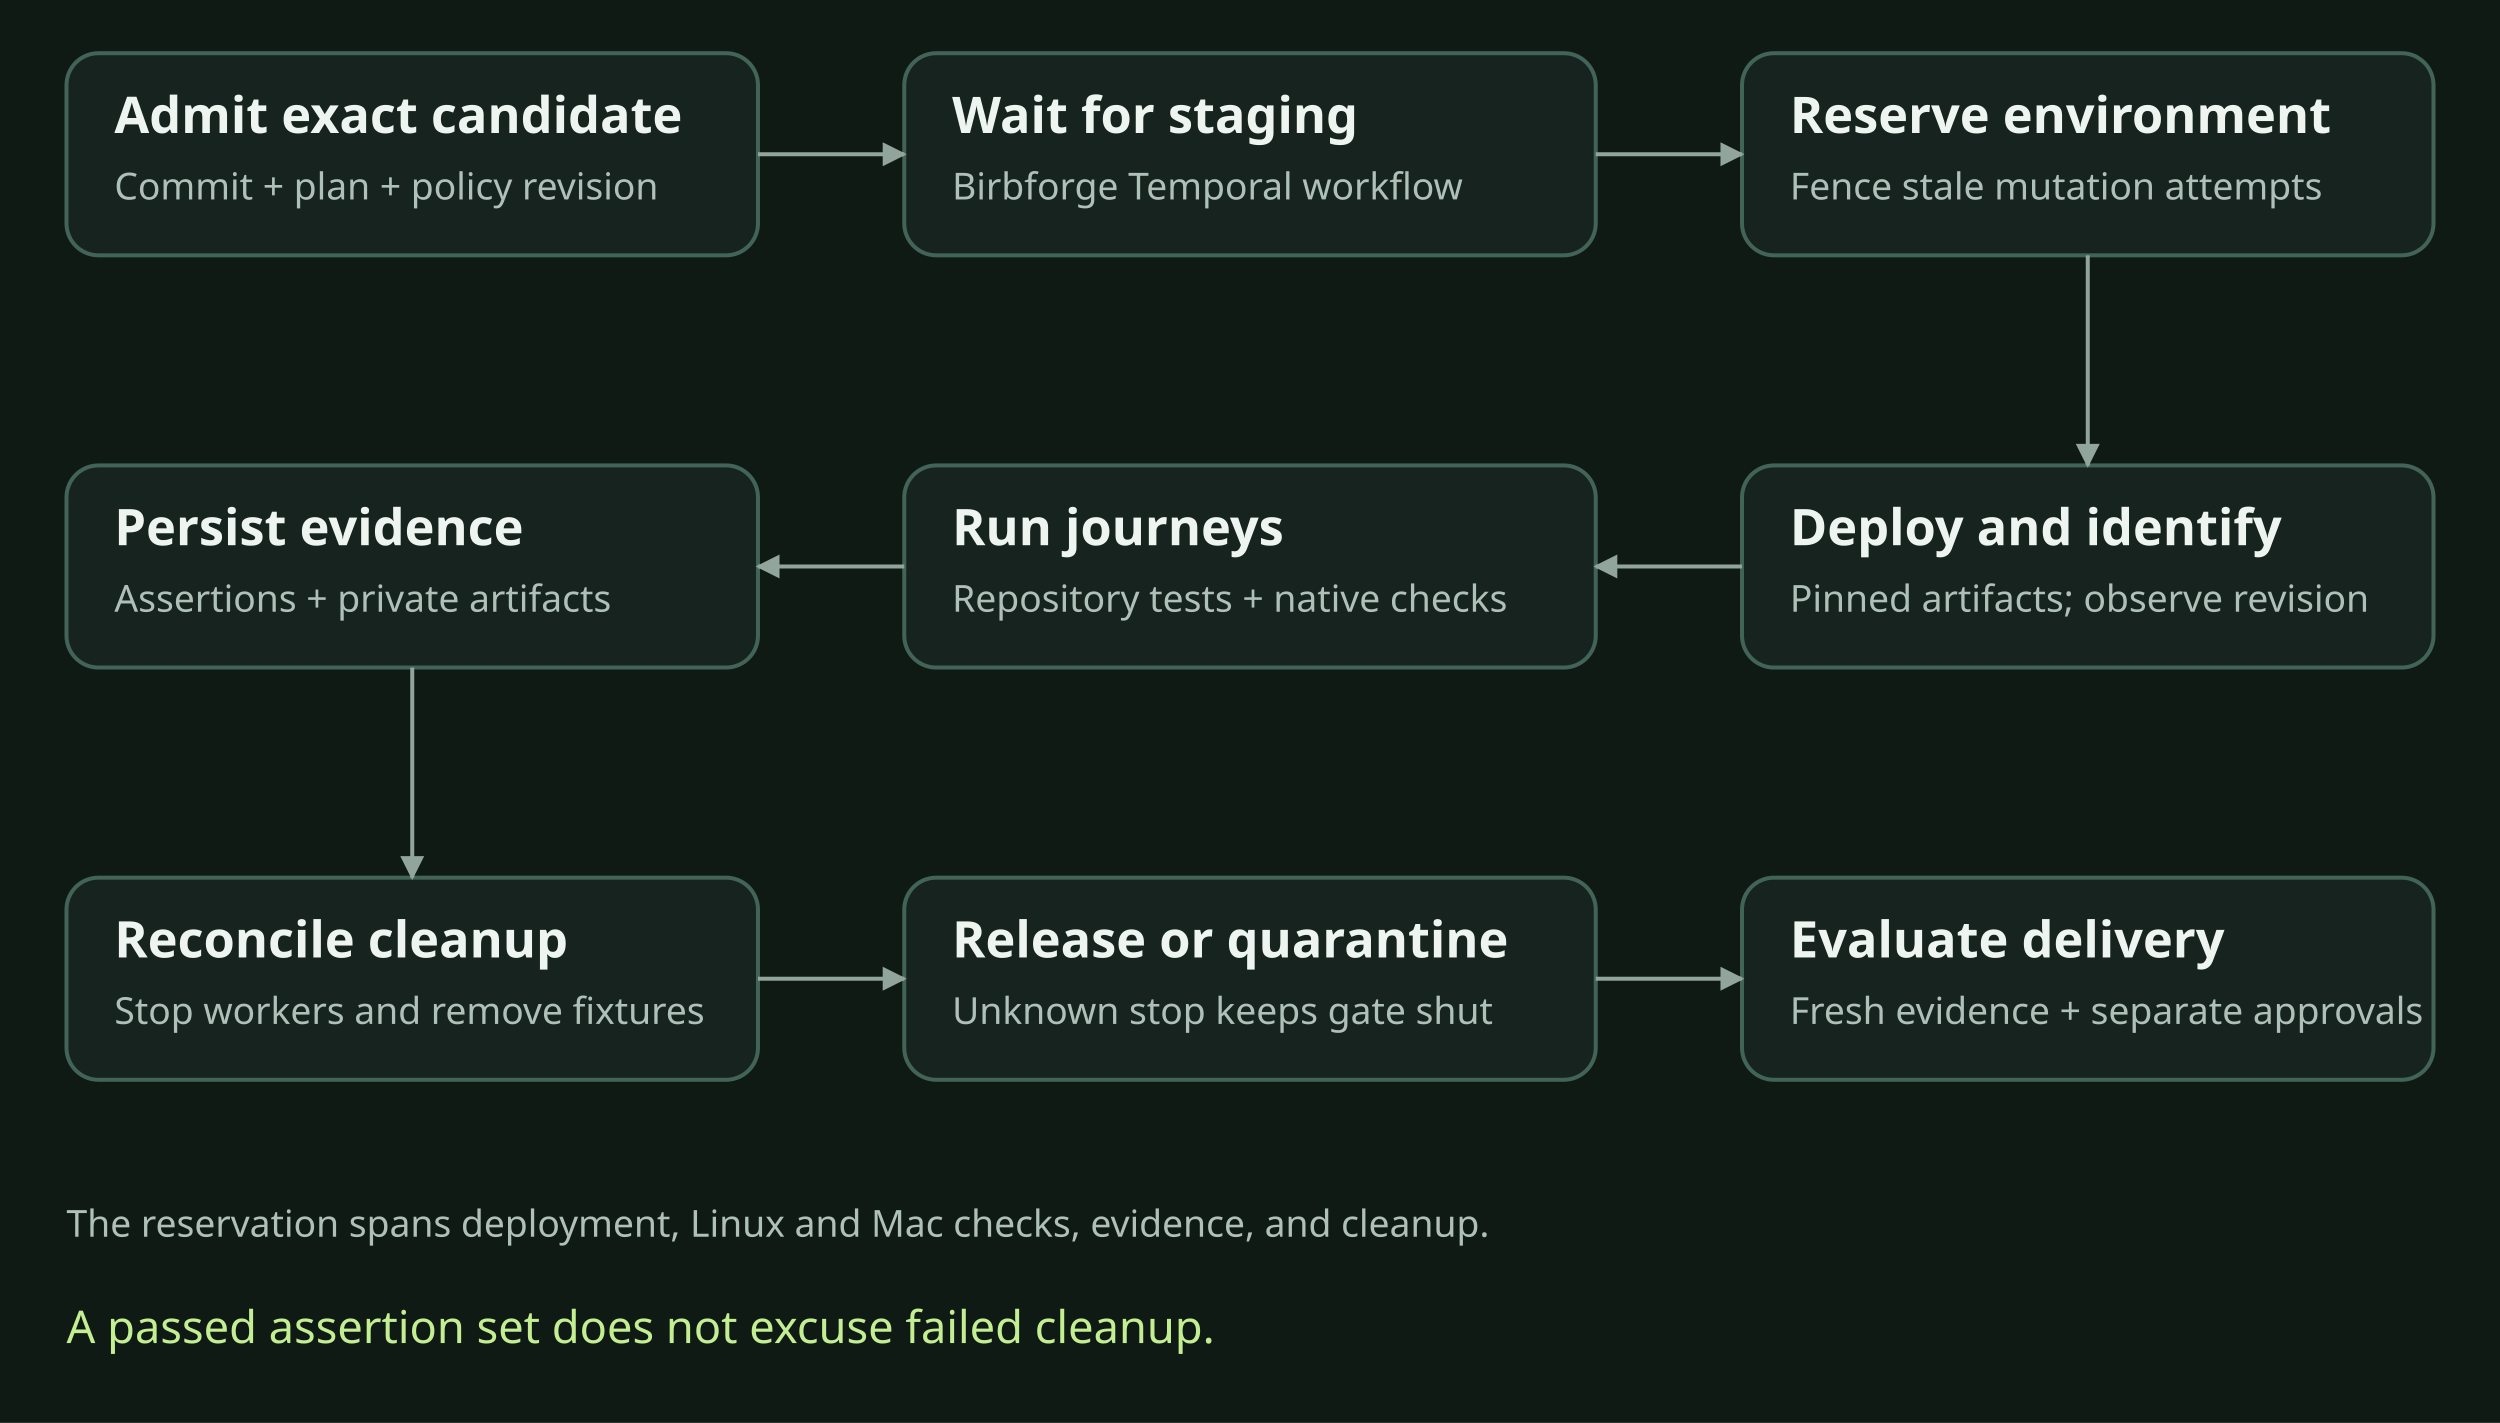
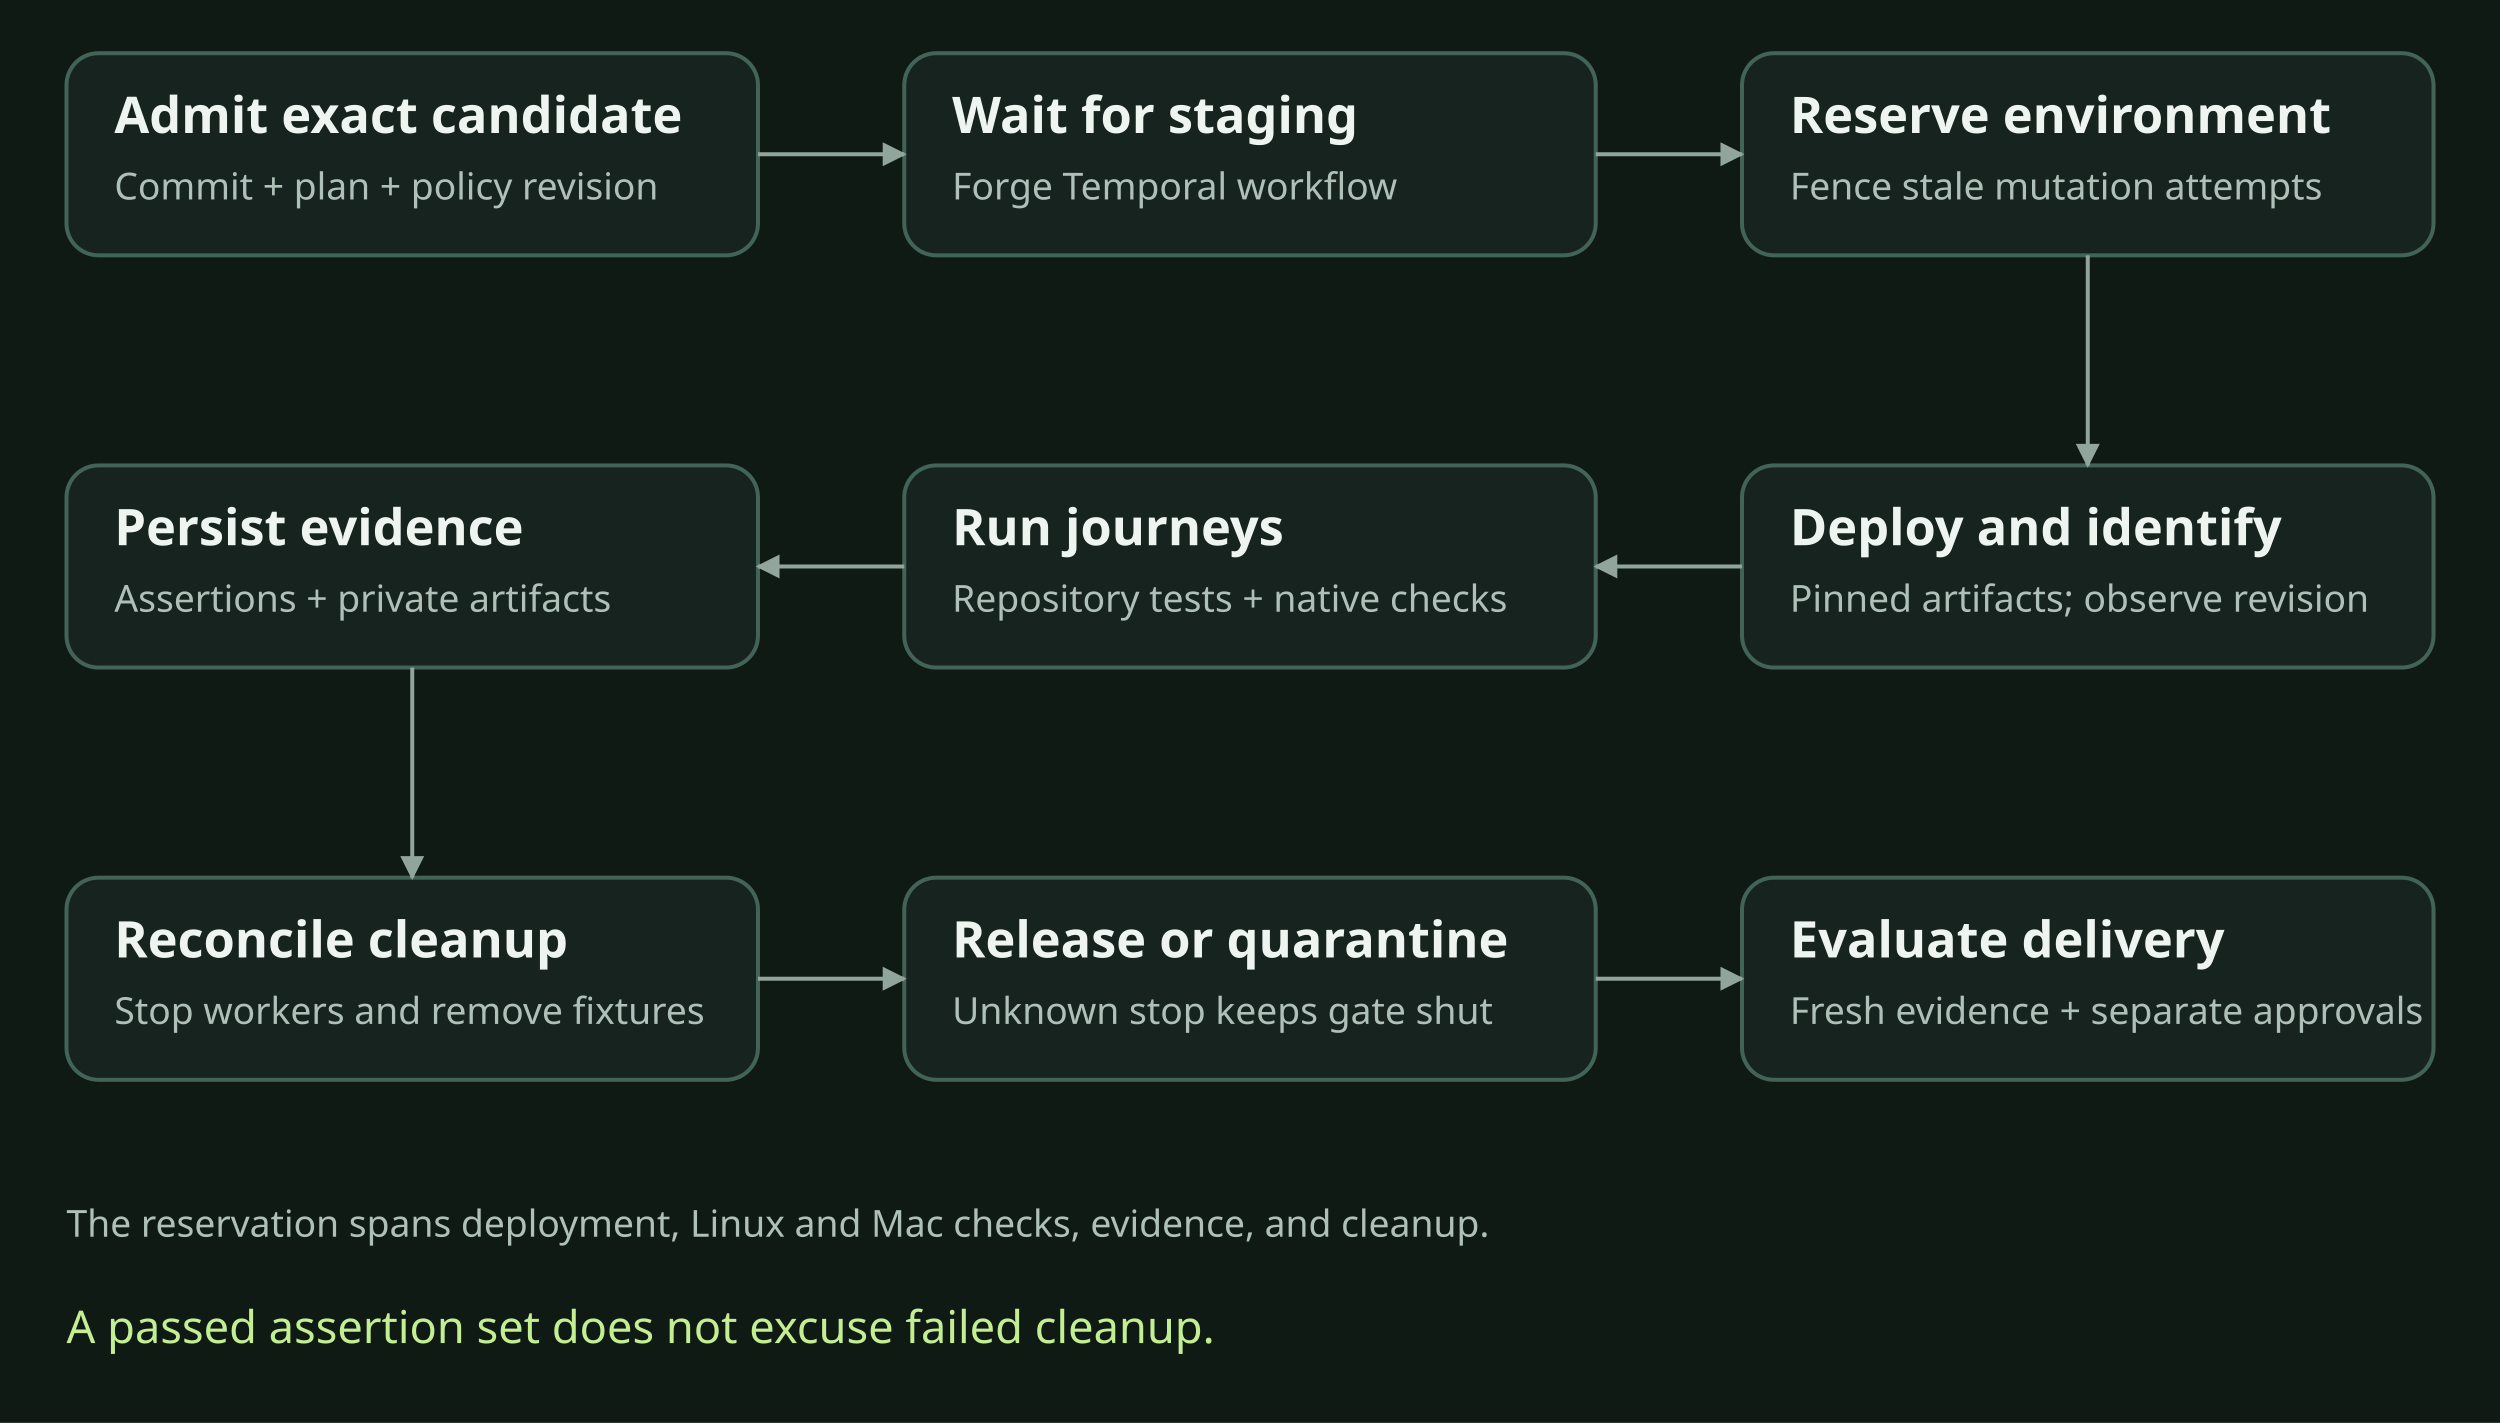
<svg xmlns="http://www.w3.org/2000/svg" viewBox="0 0 940 535" role="img" aria-labelledby="verification-title verification-desc">
  <defs>
    <marker id="arrow" viewBox="0 0 10 10" refX="9" refY="5" markerWidth="6" markerHeight="6" orient="auto-start-reverse">
      <path d="M0 0L10 5L0 10" fill="#91a59d" />
    </marker>
  </defs>
  <style>text{font-family:ui-sans-serif,system-ui,sans-serif;fill:#eef5f0}.label{font-size:19px;font-weight:650}.sub{font-size:14px;fill:#afc0b8}.box{fill:#16231f;stroke:#426458;stroke-width:1.5;rx:12}.line{fill:none;stroke:#91a59d;stroke-width:1.5;marker-end:url(#arrow)}.accent{fill:#c3ee91}</style>
  <rect width="940" height="535" fill="#101a15" />
  <rect class="box" x="25" y="20" width="260" height="76" />
  <text class="label" x="43" y="50">Admit exact candidate</text>
  <text class="sub" x="43" y="75">Commit + plan + policy revision</text>
  <rect class="box" x="340" y="20" width="260" height="76" />
  <text class="label" x="358" y="50">Wait for staging</text>
-   <text class="sub" x="358" y="75">Birbforge Temporal workflow</text>
+   <text class="sub" x="358" y="75">Forge Temporal workflow</text>
  <rect class="box" x="655" y="20" width="260" height="76" />
  <text class="label" x="673" y="50">Reserve environment</text>
  <text class="sub" x="673" y="75">Fence stale mutation attempts</text>
  <rect class="box" x="655" y="175" width="260" height="76" />
  <text class="label" x="673" y="205">Deploy and identify</text>
  <text class="sub" x="673" y="230">Pinned artifacts; observe revision</text>
  <rect class="box" x="340" y="175" width="260" height="76" />
  <text class="label" x="358" y="205">Run journeys</text>
  <text class="sub" x="358" y="230">Repository tests + native checks</text>
  <rect class="box" x="25" y="175" width="260" height="76" />
  <text class="label" x="43" y="205">Persist evidence</text>
  <text class="sub" x="43" y="230">Assertions + private artifacts</text>
  <rect class="box" x="25" y="330" width="260" height="76" />
  <text class="label" x="43" y="360">Reconcile cleanup</text>
  <text class="sub" x="43" y="385">Stop workers and remove fixtures</text>
  <rect class="box" x="340" y="330" width="260" height="76" />
  <text class="label" x="358" y="360">Release or quarantine</text>
  <text class="sub" x="358" y="385">Unknown stop keeps gate shut</text>
  <rect class="box" x="655" y="330" width="260" height="76" />
  <text class="label" x="673" y="360">Evaluate delivery</text>
  <text class="sub" x="673" y="385">Fresh evidence + separate approvals</text>
  <path class="line" d="M285 58H340" />
  <path class="line" d="M600 58H655" />
  <path class="line" d="M785 96V175" />
  <path class="line" d="M655 213H600" />
  <path class="line" d="M340 213H285" />
  <path class="line" d="M155 251V330" />
  <path class="line" d="M285 368H340" />
  <path class="line" d="M600 368H655" />
  <text class="sub" x="25" y="465">The reservation spans deployment, Linux and Mac checks, evidence, and cleanup.</text>
  <text class="accent" x="25" y="505" font-size="17">A passed assertion set does not excuse failed cleanup.</text>
</svg>
